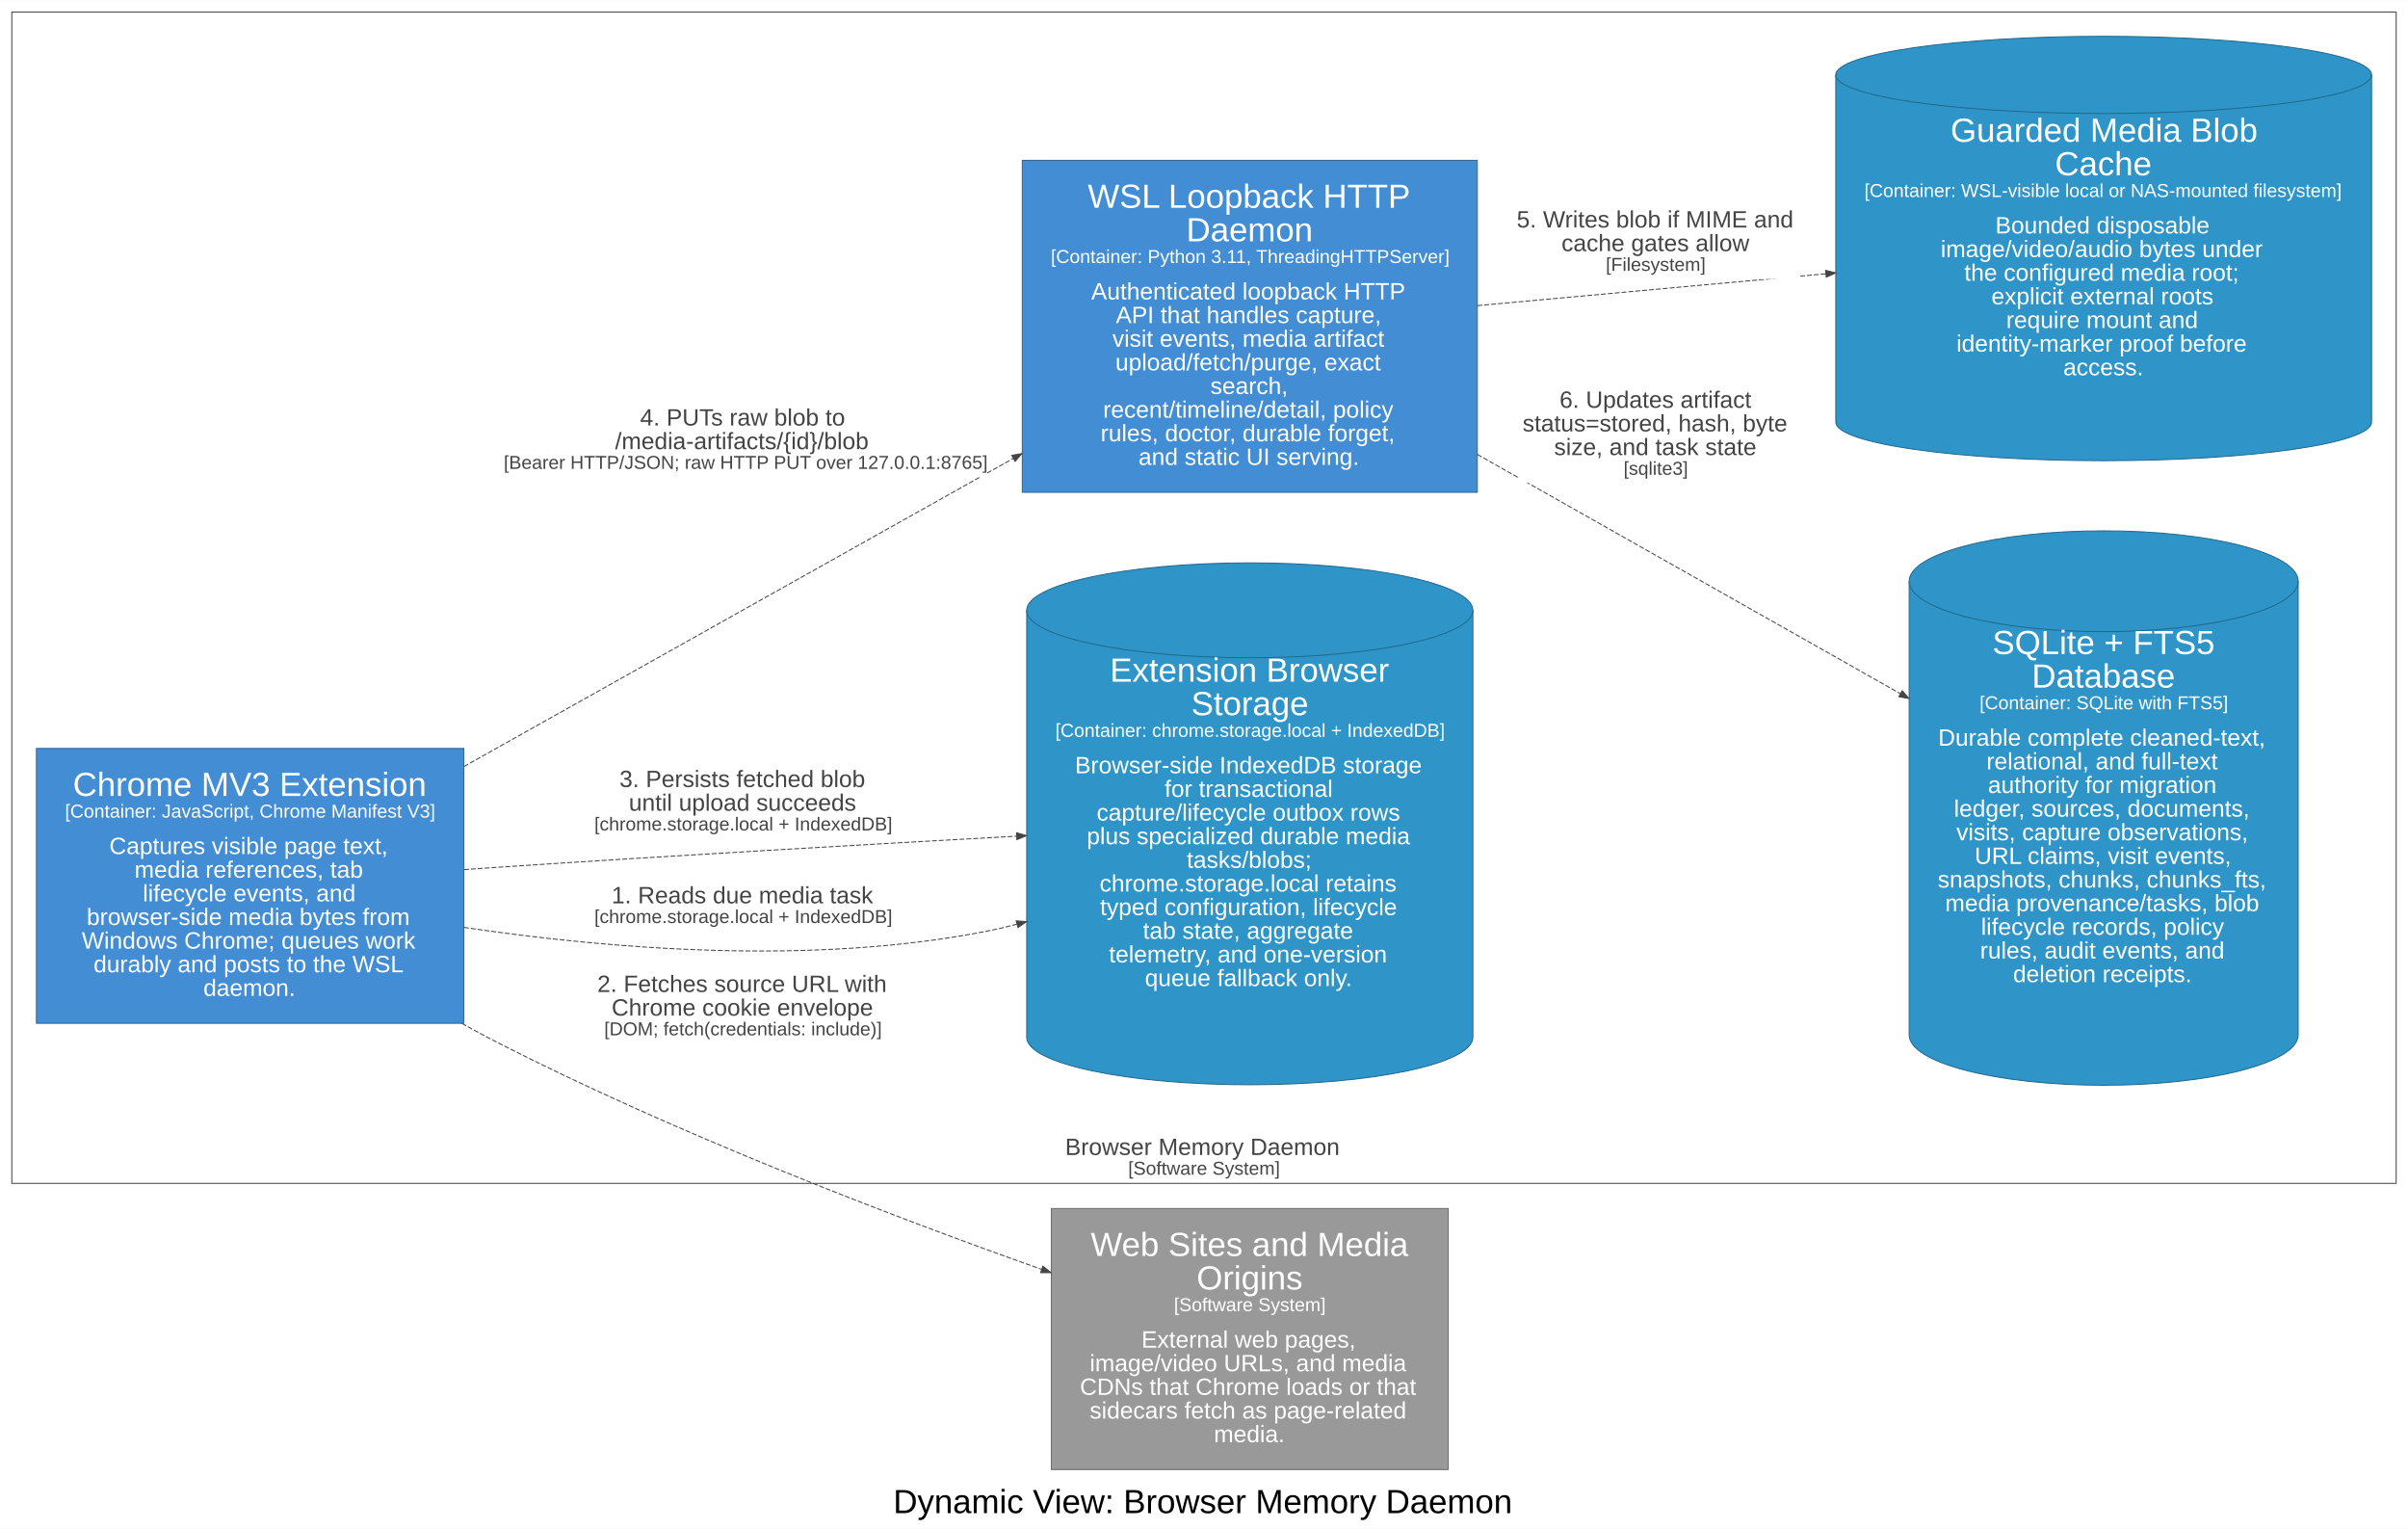
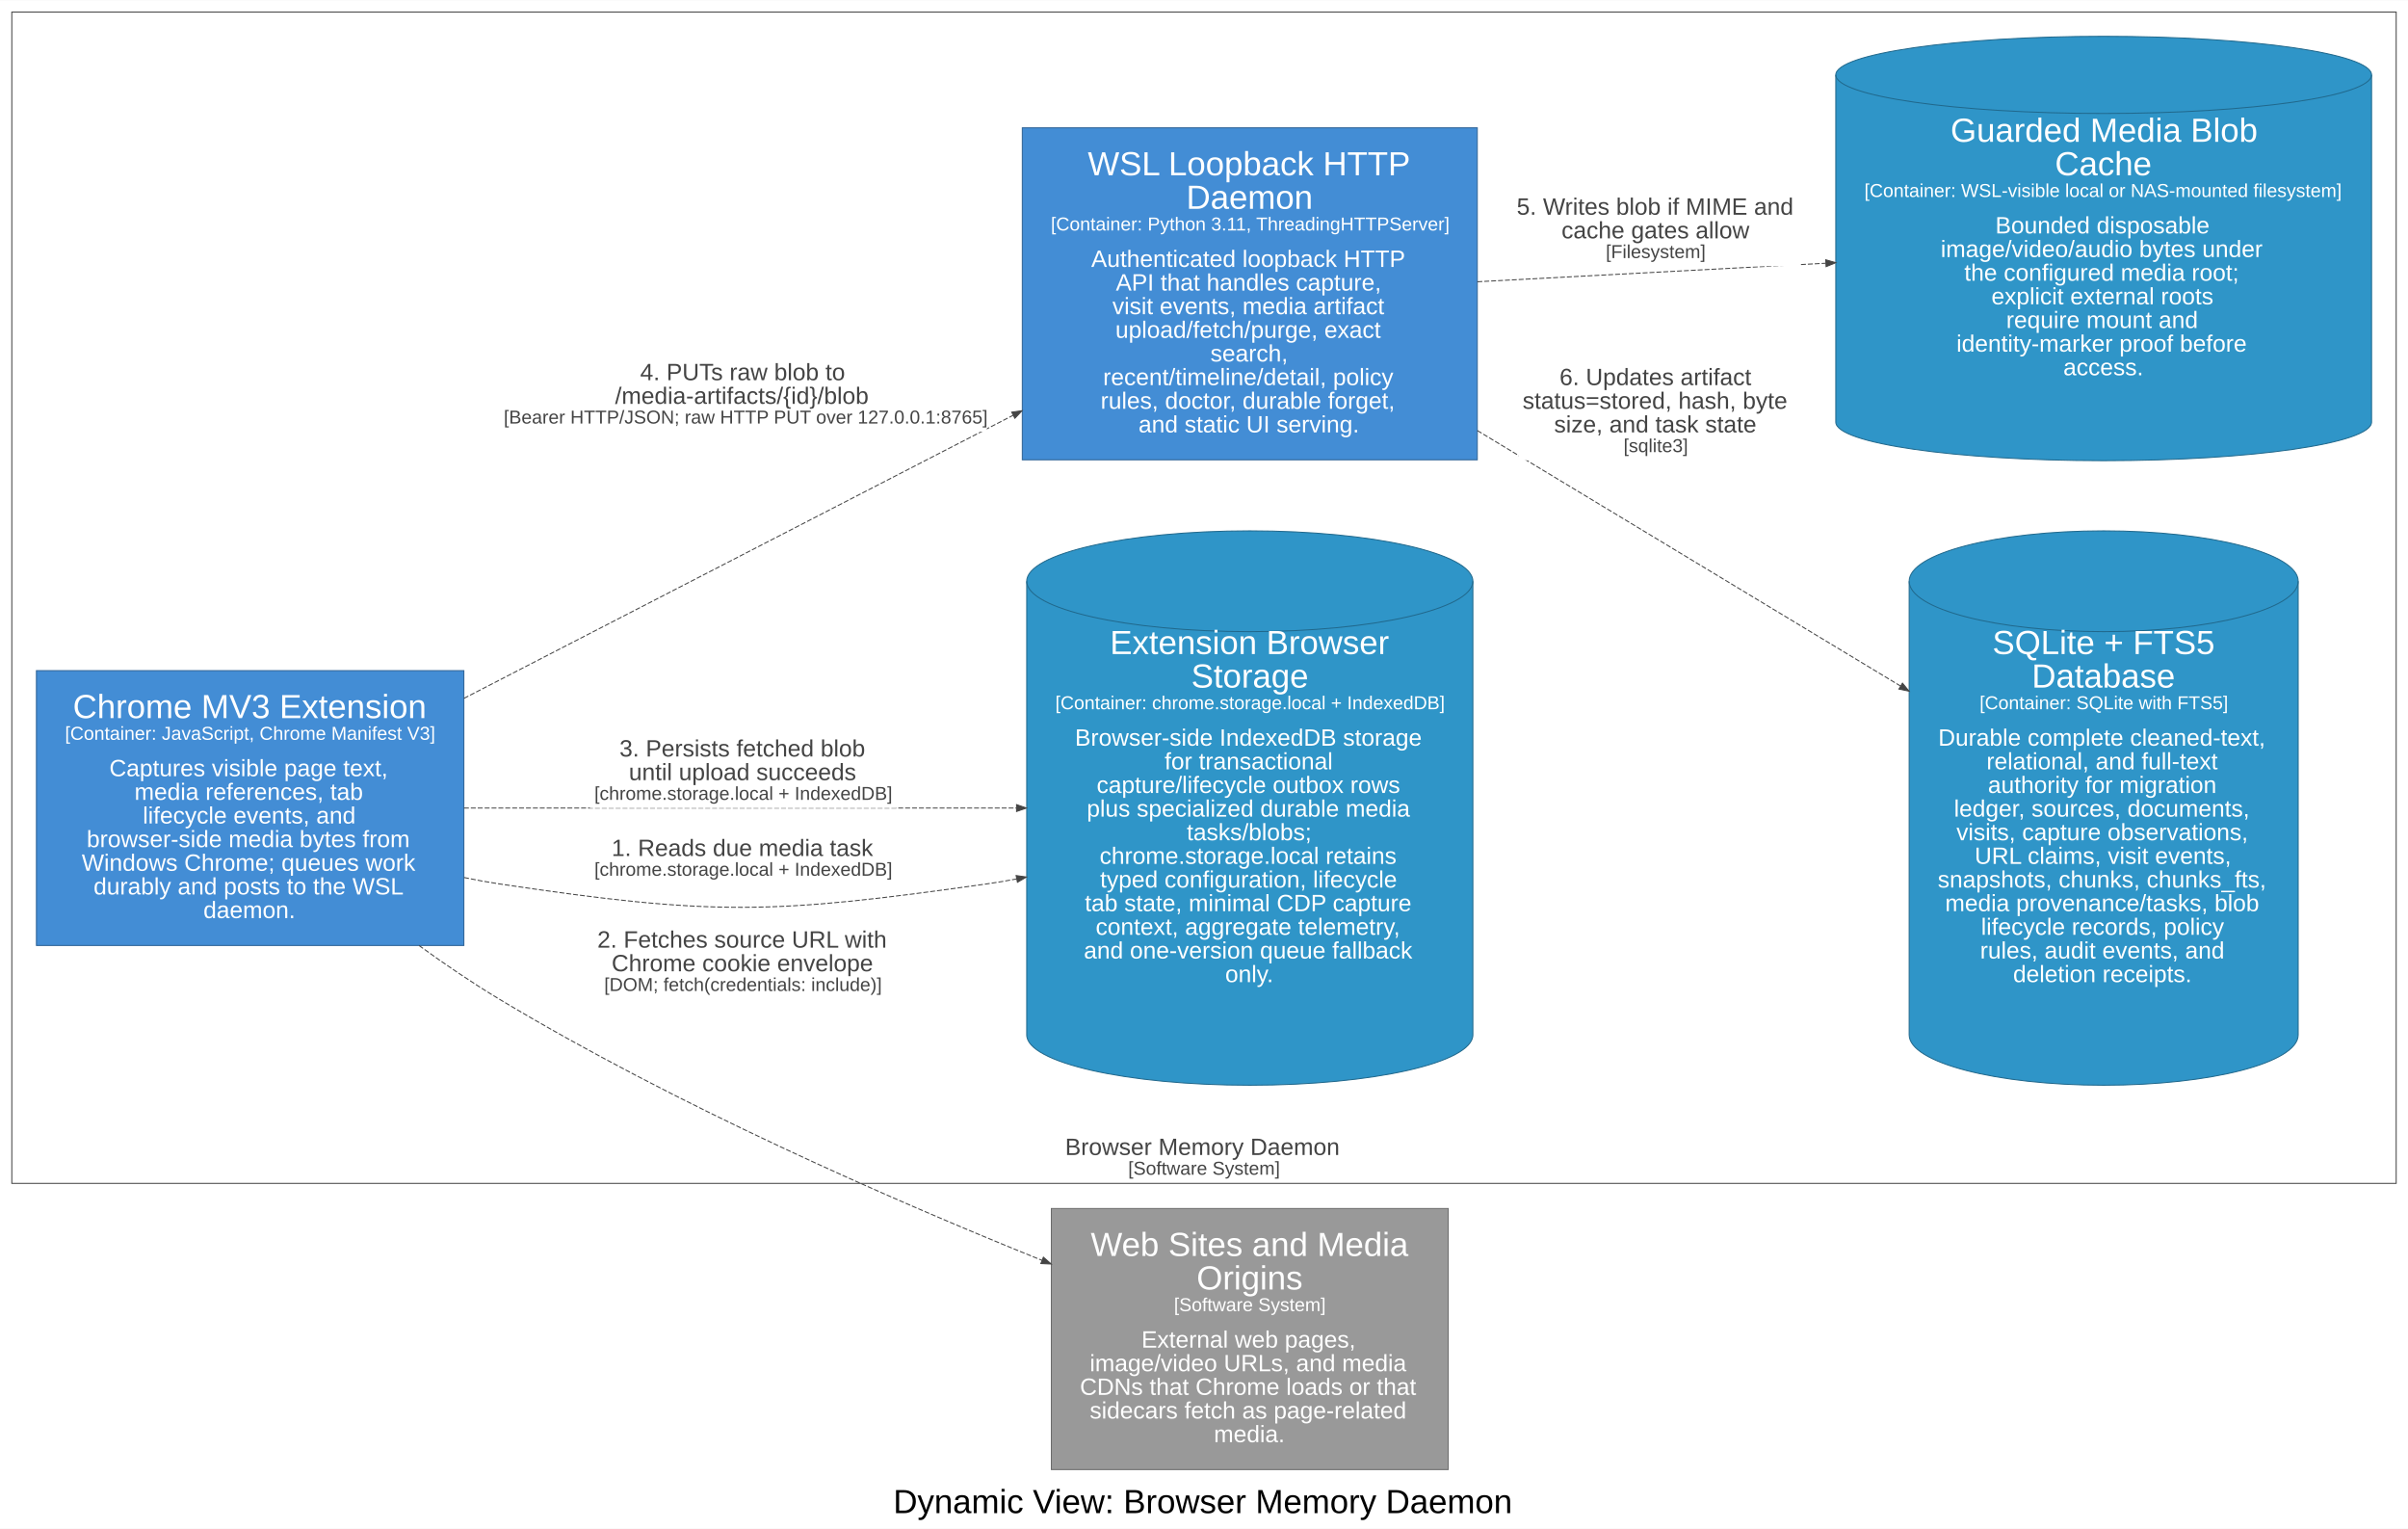
<svg xmlns="http://www.w3.org/2000/svg" width="2445pt" height="1552pt" viewBox="0.00 0.00 2445.00 1551.50">
  <g id="graph0" class="graph" transform="scale(1 1) rotate(0) translate(4 1547.5)">
    <polygon fill="white" stroke="transparent" points="-4,4 -4,-1547.5 2441,-1547.5 2441,4 -4,4" />
    <text text-anchor="start" x="903" y="-11.8" font-family="Arial" font-size="34.00">Dynamic View: Browser Memory Daemon</text>
    <g id="clust1" class="cluster">
      <polygon fill="none" stroke="#444444" points="8,-346.5 8,-1535.5 2429,-1535.5 2429,-346.5 8,-346.5" />
      <text text-anchor="start" x="1077.5" y="-375.3" font-family="Arial" font-size="24.00" fill="#444444">Browser Memory Daemon</text>
      <text text-anchor="start" x="1141.5" y="-355.3" font-family="Arial" font-size="19.00" fill="#444444">[Software System]</text>
    </g>
-     <g id="14" class="node">
-       <path fill="#2f95c8" stroke="#20688c" d="M1491.5,-928.22C1491.5,-954.79 1389.98,-976.38 1265,-976.38 1140.02,-976.38 1038.5,-954.79 1038.5,-928.22 1038.5,-928.22 1038.5,-494.78 1038.5,-494.78 1038.5,-468.21 1140.02,-446.62 1265,-446.62 1389.98,-446.62 1491.5,-468.21 1491.5,-494.78 1491.5,-494.78 1491.5,-928.22 1491.5,-928.22" />
-       <path fill="none" stroke="#20688c" d="M1491.5,-928.22C1491.5,-901.64 1389.98,-880.06 1265,-880.06 1140.02,-880.06 1038.5,-901.64 1038.5,-928.22" />
-       <text text-anchor="start" x="1123" y="-855.8" font-family="Arial" font-size="34.00" fill="#ffffff">Extension Browser</text>
-       <text text-anchor="start" x="1205.5" y="-821.8" font-family="Arial" font-size="34.00" fill="#ffffff">Storage</text>
-       <text text-anchor="start" x="1067.5" y="-799.8" font-family="Arial" font-size="19.00" fill="#ffffff">[Container: chrome.storage.local + IndexedDB]</text>
-       <text text-anchor="start" x="1087.5" y="-762.8" font-family="Arial" font-size="24.00" fill="#ffffff">Browser-side IndexedDB storage</text>
-       <text text-anchor="start" x="1178.5" y="-738.8" font-family="Arial" font-size="24.00" fill="#ffffff">for transactional</text>
-       <text text-anchor="start" x="1109.5" y="-714.8" font-family="Arial" font-size="24.00" fill="#ffffff">capture/lifecycle outbox rows</text>
-       <text text-anchor="start" x="1099.5" y="-690.8" font-family="Arial" font-size="24.00" fill="#ffffff">plus specialized durable media</text>
-       <text text-anchor="start" x="1201" y="-666.8" font-family="Arial" font-size="24.00" fill="#ffffff">tasks/blobs;</text>
-       <text text-anchor="start" x="1112.5" y="-642.8" font-family="Arial" font-size="24.00" fill="#ffffff">chrome.storage.local retains</text>
-       <text text-anchor="start" x="1113" y="-618.8" font-family="Arial" font-size="24.00" fill="#ffffff">typed configuration, lifecycle</text>
-       <text text-anchor="start" x="1156.5" y="-594.8" font-family="Arial" font-size="24.00" fill="#ffffff">tab state, aggregate</text>
-       <text text-anchor="start" x="1122" y="-570.8" font-family="Arial" font-size="24.00" fill="#ffffff">telemetry, and one-version</text>
-       <text text-anchor="start" x="1158.5" y="-546.8" font-family="Arial" font-size="24.00" fill="#ffffff">queue fallback only.</text>
+     <g id="18" class="node">
+       <path fill="#2f95c8" stroke="#20688c" d="M1491.5,-957.72C1491.5,-985.94 1389.98,-1008.88 1265,-1008.88 1140.02,-1008.88 1038.5,-985.94 1038.5,-957.72 1038.5,-957.72 1038.5,-497.28 1038.5,-497.28 1038.5,-469.06 1140.02,-446.12 1265,-446.12 1389.98,-446.12 1491.5,-469.06 1491.5,-497.28 1491.5,-497.28 1491.5,-957.72 1491.5,-957.72" />
+       <path fill="none" stroke="#20688c" d="M1491.5,-957.72C1491.5,-929.49 1389.98,-906.56 1265,-906.56 1140.02,-906.56 1038.5,-929.49 1038.5,-957.72" />
+       <text text-anchor="start" x="1123" y="-883.8" font-family="Arial" font-size="34.00" fill="#ffffff">Extension Browser</text>
+       <text text-anchor="start" x="1205.5" y="-849.8" font-family="Arial" font-size="34.00" fill="#ffffff">Storage</text>
+       <text text-anchor="start" x="1067.5" y="-827.8" font-family="Arial" font-size="19.00" fill="#ffffff">[Container: chrome.storage.local + IndexedDB]</text>
+       <text text-anchor="start" x="1087.5" y="-790.8" font-family="Arial" font-size="24.00" fill="#ffffff">Browser-side IndexedDB storage</text>
+       <text text-anchor="start" x="1178.5" y="-766.8" font-family="Arial" font-size="24.00" fill="#ffffff">for transactional</text>
+       <text text-anchor="start" x="1109.5" y="-742.8" font-family="Arial" font-size="24.00" fill="#ffffff">capture/lifecycle outbox rows</text>
+       <text text-anchor="start" x="1099.5" y="-718.8" font-family="Arial" font-size="24.00" fill="#ffffff">plus specialized durable media</text>
+       <text text-anchor="start" x="1201" y="-694.8" font-family="Arial" font-size="24.00" fill="#ffffff">tasks/blobs;</text>
+       <text text-anchor="start" x="1112.5" y="-670.8" font-family="Arial" font-size="24.00" fill="#ffffff">chrome.storage.local retains</text>
+       <text text-anchor="start" x="1113" y="-646.8" font-family="Arial" font-size="24.00" fill="#ffffff">typed configuration, lifecycle</text>
+       <text text-anchor="start" x="1097.5" y="-622.8" font-family="Arial" font-size="24.00" fill="#ffffff">tab state, minimal CDP capture</text>
+       <text text-anchor="start" x="1108.5" y="-598.8" font-family="Arial" font-size="24.00" fill="#ffffff">context, aggregate telemetry,</text>
+       <text text-anchor="start" x="1096.5" y="-574.8" font-family="Arial" font-size="24.00" fill="#ffffff">and one-version queue fallback</text>
+       <text text-anchor="start" x="1240" y="-550.8" font-family="Arial" font-size="24.00" fill="#ffffff">only.</text>
    </g>
-     <g id="15" class="node">
-       <polygon fill="#438dd5" stroke="#2e6295" points="1496,-1385 1034,-1385 1034,-1048 1496,-1048 1496,-1385" />
-       <text text-anchor="start" x="1100.5" y="-1336.8" font-family="Arial" font-size="34.00" fill="#ffffff">WSL Loopback HTTP</text>
-       <text text-anchor="start" x="1200.5" y="-1302.8" font-family="Arial" font-size="34.00" fill="#ffffff">Daemon</text>
-       <text text-anchor="start" x="1063" y="-1280.8" font-family="Arial" font-size="19.00" fill="#ffffff">[Container: Python 3.11, ThreadingHTTPServer]</text>
-       <text text-anchor="start" x="1104" y="-1243.8" font-family="Arial" font-size="24.00" fill="#ffffff">Authenticated loopback HTTP</text>
-       <text text-anchor="start" x="1129" y="-1219.8" font-family="Arial" font-size="24.00" fill="#ffffff">API that handles capture,</text>
-       <text text-anchor="start" x="1125.5" y="-1195.8" font-family="Arial" font-size="24.00" fill="#ffffff">visit events, media artifact</text>
-       <text text-anchor="start" x="1128.5" y="-1171.8" font-family="Arial" font-size="24.00" fill="#ffffff">upload/fetch/purge, exact</text>
-       <text text-anchor="start" x="1225" y="-1147.8" font-family="Arial" font-size="24.00" fill="#ffffff">search,</text>
-       <text text-anchor="start" x="1116" y="-1123.8" font-family="Arial" font-size="24.00" fill="#ffffff">recent/timeline/detail, policy</text>
-       <text text-anchor="start" x="1113.5" y="-1099.8" font-family="Arial" font-size="24.00" fill="#ffffff">rules, doctor, durable forget,</text>
-       <text text-anchor="start" x="1152" y="-1075.8" font-family="Arial" font-size="24.00" fill="#ffffff">and static UI serving.</text>
+     <g id="19" class="node">
+       <polygon fill="#438dd5" stroke="#2e6295" points="1496,-1418 1034,-1418 1034,-1081 1496,-1081 1496,-1418" />
+       <text text-anchor="start" x="1100.5" y="-1369.8" font-family="Arial" font-size="34.00" fill="#ffffff">WSL Loopback HTTP</text>
+       <text text-anchor="start" x="1200.5" y="-1335.8" font-family="Arial" font-size="34.00" fill="#ffffff">Daemon</text>
+       <text text-anchor="start" x="1063" y="-1313.8" font-family="Arial" font-size="19.00" fill="#ffffff">[Container: Python 3.11, ThreadingHTTPServer]</text>
+       <text text-anchor="start" x="1104" y="-1276.8" font-family="Arial" font-size="24.00" fill="#ffffff">Authenticated loopback HTTP</text>
+       <text text-anchor="start" x="1129" y="-1252.8" font-family="Arial" font-size="24.00" fill="#ffffff">API that handles capture,</text>
+       <text text-anchor="start" x="1125.5" y="-1228.8" font-family="Arial" font-size="24.00" fill="#ffffff">visit events, media artifact</text>
+       <text text-anchor="start" x="1128.5" y="-1204.8" font-family="Arial" font-size="24.00" fill="#ffffff">upload/fetch/purge, exact</text>
+       <text text-anchor="start" x="1225" y="-1180.8" font-family="Arial" font-size="24.00" fill="#ffffff">search,</text>
+       <text text-anchor="start" x="1116" y="-1156.8" font-family="Arial" font-size="24.00" fill="#ffffff">recent/timeline/detail, policy</text>
+       <text text-anchor="start" x="1113.5" y="-1132.8" font-family="Arial" font-size="24.00" fill="#ffffff">rules, doctor, durable forget,</text>
+       <text text-anchor="start" x="1152" y="-1108.8" font-family="Arial" font-size="24.00" fill="#ffffff">and static UI serving.</text>
    </g>
-     <g id="40" class="node">
+     <g id="44" class="node">
      <path fill="#2f95c8" stroke="#20688c" d="M2329.5,-957.72C2329.5,-985.94 2240.98,-1008.88 2132,-1008.88 2023.02,-1008.88 1934.5,-985.94 1934.5,-957.72 1934.5,-957.72 1934.5,-497.28 1934.5,-497.28 1934.5,-469.06 2023.02,-446.12 2132,-446.12 2240.98,-446.12 2329.5,-469.06 2329.5,-497.28 2329.5,-497.28 2329.5,-957.72 2329.5,-957.72" />
      <path fill="none" stroke="#20688c" d="M2329.5,-957.72C2329.5,-929.49 2240.98,-906.56 2132,-906.56 2023.02,-906.56 1934.5,-929.49 1934.5,-957.72" />
      <text text-anchor="start" x="2019" y="-883.8" font-family="Arial" font-size="34.00" fill="#ffffff">SQLite + FTS5</text>
      <text text-anchor="start" x="2059" y="-849.8" font-family="Arial" font-size="34.00" fill="#ffffff">Database</text>
      <text text-anchor="start" x="2006" y="-827.8" font-family="Arial" font-size="19.00" fill="#ffffff">[Container: SQLite with FTS5]</text>
      <text text-anchor="start" x="1964" y="-790.8" font-family="Arial" font-size="24.00" fill="#ffffff">Durable complete cleaned-text,</text>
      <text text-anchor="start" x="2013" y="-766.8" font-family="Arial" font-size="24.00" fill="#ffffff">relational, and full-text</text>
      <text text-anchor="start" x="2014.5" y="-742.8" font-family="Arial" font-size="24.00" fill="#ffffff">authority for migration</text>
      <text text-anchor="start" x="1980" y="-718.8" font-family="Arial" font-size="24.00" fill="#ffffff">ledger, sources, documents,</text>
      <text text-anchor="start" x="1982.5" y="-694.8" font-family="Arial" font-size="24.00" fill="#ffffff">visits, capture observations,</text>
      <text text-anchor="start" x="2001" y="-670.8" font-family="Arial" font-size="24.00" fill="#ffffff">URL claims, visit events,</text>
      <text text-anchor="start" x="1963.5" y="-646.8" font-family="Arial" font-size="24.00" fill="#ffffff">snapshots, chunks, chunks_fts,</text>
      <text text-anchor="start" x="1971" y="-622.8" font-family="Arial" font-size="24.00" fill="#ffffff">media provenance/tasks, blob</text>
      <text text-anchor="start" x="2007.5" y="-598.8" font-family="Arial" font-size="24.00" fill="#ffffff">lifecycle records, policy</text>
      <text text-anchor="start" x="2006.5" y="-574.8" font-family="Arial" font-size="24.00" fill="#ffffff">rules, audit events, and</text>
      <text text-anchor="start" x="2040" y="-550.8" font-family="Arial" font-size="24.00" fill="#ffffff">deletion receipts.</text>
    </g>
-     <g id="62" class="edge">
-       <path fill="none" stroke="#444444" stroke-dasharray="5,2" d="M1496.1,-1086.42C1629.67,-1010.91 1796.48,-916.61 1925.6,-843.61" />
-       <polygon fill="#444444" stroke="#444444" points="1927.46,-846.59 1934.44,-838.62 1924.01,-840.49 1927.46,-846.59" />
-       <polygon fill="white" stroke="transparent" points="1538,-1057.5 1538,-1156.5 1818,-1156.5 1818,-1057.5 1538,-1057.5" />
-       <text text-anchor="start" x="1579.5" y="-1133.8" font-family="Arial" font-size="24.00" fill="#444444">6. Updates artifact</text>
-       <text text-anchor="start" x="1542" y="-1109.8" font-family="Arial" font-size="24.00" fill="#444444">status=stored, hash, byte</text>
-       <text text-anchor="start" x="1574" y="-1085.8" font-family="Arial" font-size="24.00" fill="#444444">size, and task state</text>
-       <text text-anchor="start" x="1644.5" y="-1065.8" font-family="Arial" font-size="19.00" fill="#444444">[sqlite3]</text>
+     <g id="66" class="edge">
+       <path fill="none" stroke="#444444" stroke-dasharray="5,2" d="M1496.1,-1110.64C1629.67,-1030.04 1796.48,-929.37 1925.6,-851.45" />
+       <polygon fill="#444444" stroke="#444444" points="1927.69,-854.28 1934.44,-846.12 1924.07,-848.29 1927.69,-854.28" />
+       <polygon fill="white" stroke="transparent" points="1538,-1080.5 1538,-1179.5 1818,-1179.5 1818,-1080.5 1538,-1080.5" />
+       <text text-anchor="start" x="1579.5" y="-1156.8" font-family="Arial" font-size="24.00" fill="#444444">6. Updates artifact</text>
+       <text text-anchor="start" x="1542" y="-1132.8" font-family="Arial" font-size="24.00" fill="#444444">status=stored, hash, byte</text>
+       <text text-anchor="start" x="1574" y="-1108.8" font-family="Arial" font-size="24.00" fill="#444444">size, and task state</text>
+       <text text-anchor="start" x="1644.5" y="-1088.8" font-family="Arial" font-size="19.00" fill="#444444">[sqlite3]</text>
    </g>
-     <g id="42" class="node">
+     <g id="46" class="node">
      <path fill="#2f95c8" stroke="#20688c" d="M2404,-1471.72C2404,-1493.32 2282.09,-1510.88 2132,-1510.88 1981.91,-1510.88 1860,-1493.32 1860,-1471.72 1860,-1471.72 1860,-1119.28 1860,-1119.28 1860,-1097.68 1981.91,-1080.12 2132,-1080.12 2282.09,-1080.12 2404,-1097.68 2404,-1119.28 2404,-1119.28 2404,-1471.72 2404,-1471.72" />
      <path fill="none" stroke="#20688c" d="M2404,-1471.72C2404,-1450.11 2282.09,-1432.56 2132,-1432.56 1981.91,-1432.56 1860,-1450.11 1860,-1471.72" />
      <text text-anchor="start" x="1976.5" y="-1403.8" font-family="Arial" font-size="34.00" fill="#ffffff">Guarded Media Blob</text>
      <text text-anchor="start" x="2082.5" y="-1369.8" font-family="Arial" font-size="34.00" fill="#ffffff">Cache</text>
      <text text-anchor="start" x="1889" y="-1347.8" font-family="Arial" font-size="19.00" fill="#ffffff">[Container: WSL-visible local or NAS-mounted filesystem]</text>
      <text text-anchor="start" x="2022" y="-1310.8" font-family="Arial" font-size="24.00" fill="#ffffff">Bounded disposable</text>
      <text text-anchor="start" x="1966.5" y="-1286.8" font-family="Arial" font-size="24.00" fill="#ffffff">image/video/audio bytes under</text>
      <text text-anchor="start" x="1990.5" y="-1262.8" font-family="Arial" font-size="24.00" fill="#ffffff">the configured media root;</text>
      <text text-anchor="start" x="2018" y="-1238.8" font-family="Arial" font-size="24.00" fill="#ffffff">explicit external roots</text>
      <text text-anchor="start" x="2033" y="-1214.8" font-family="Arial" font-size="24.00" fill="#ffffff">require mount and</text>
      <text text-anchor="start" x="1982.5" y="-1190.8" font-family="Arial" font-size="24.00" fill="#ffffff">identity-marker proof before</text>
      <text text-anchor="start" x="2091" y="-1166.8" font-family="Arial" font-size="24.00" fill="#ffffff">access.</text>
    </g>
-     <g id="64" class="edge">
-       <path fill="none" stroke="#444444" stroke-dasharray="5,2" d="M1496.1,-1237.51C1604.79,-1247.44 1735.51,-1259.38 1850,-1269.84" />
-       <polygon fill="#444444" stroke="#444444" points="1849.69,-1273.32 1859.97,-1270.75 1850.33,-1266.35 1849.69,-1273.32" />
-       <polygon fill="white" stroke="transparent" points="1532,-1264.5 1532,-1339.5 1824,-1339.5 1824,-1264.5 1532,-1264.5" />
-       <text text-anchor="start" x="1536" y="-1316.8" font-family="Arial" font-size="24.00" fill="#444444">5. Writes blob if MIME and</text>
-       <text text-anchor="start" x="1581.5" y="-1292.8" font-family="Arial" font-size="24.00" fill="#444444">cache gates allow</text>
-       <text text-anchor="start" x="1626.5" y="-1272.8" font-family="Arial" font-size="19.00" fill="#444444">[Filesystem]</text>
+     <g id="68" class="edge">
+       <path fill="none" stroke="#444444" stroke-dasharray="5,2" d="M1496.1,-1261.74C1604.68,-1267.51 1735.24,-1274.45 1849.66,-1280.54" />
+       <polygon fill="#444444" stroke="#444444" points="1849.8,-1284.05 1859.97,-1281.09 1850.17,-1277.06 1849.8,-1284.05" />
+       <polygon fill="white" stroke="transparent" points="1532,-1277.5 1532,-1352.5 1824,-1352.5 1824,-1277.5 1532,-1277.5" />
+       <text text-anchor="start" x="1536" y="-1329.8" font-family="Arial" font-size="24.00" fill="#444444">5. Writes blob if MIME and</text>
+       <text text-anchor="start" x="1581.5" y="-1305.8" font-family="Arial" font-size="24.00" fill="#444444">cache gates allow</text>
+       <text text-anchor="start" x="1626.5" y="-1285.8" font-family="Arial" font-size="19.00" fill="#444444">[Filesystem]</text>
    </g>
    <g id="5" class="node">
-       <polygon fill="#438dd5" stroke="#2e6295" points="467,-788 33,-788 33,-509 467,-509 467,-788" />
-       <text text-anchor="start" x="70" y="-739.8" font-family="Arial" font-size="34.00" fill="#ffffff">Chrome MV3 Extension</text>
-       <text text-anchor="start" x="62" y="-717.8" font-family="Arial" font-size="19.00" fill="#ffffff">[Container: JavaScript, Chrome Manifest V3]</text>
-       <text text-anchor="start" x="107" y="-680.8" font-family="Arial" font-size="24.00" fill="#ffffff">Captures visible page text,</text>
-       <text text-anchor="start" x="132.5" y="-656.8" font-family="Arial" font-size="24.00" fill="#ffffff">media references, tab</text>
-       <text text-anchor="start" x="141" y="-632.8" font-family="Arial" font-size="24.00" fill="#ffffff">lifecycle events, and</text>
-       <text text-anchor="start" x="84" y="-608.8" font-family="Arial" font-size="24.00" fill="#ffffff">browser-side media bytes from</text>
-       <text text-anchor="start" x="79" y="-584.8" font-family="Arial" font-size="24.00" fill="#ffffff">Windows Chrome; queues work</text>
-       <text text-anchor="start" x="91" y="-560.8" font-family="Arial" font-size="24.00" fill="#ffffff">durably and posts to the WSL</text>
-       <text text-anchor="start" x="202.5" y="-536.8" font-family="Arial" font-size="24.00" fill="#ffffff">daemon.</text>
+       <polygon fill="#438dd5" stroke="#2e6295" points="467,-867 33,-867 33,-588 467,-588 467,-867" />
+       <text text-anchor="start" x="70" y="-818.8" font-family="Arial" font-size="34.00" fill="#ffffff">Chrome MV3 Extension</text>
+       <text text-anchor="start" x="62" y="-796.8" font-family="Arial" font-size="19.00" fill="#ffffff">[Container: JavaScript, Chrome Manifest V3]</text>
+       <text text-anchor="start" x="107" y="-759.8" font-family="Arial" font-size="24.00" fill="#ffffff">Captures visible page text,</text>
+       <text text-anchor="start" x="132.5" y="-735.8" font-family="Arial" font-size="24.00" fill="#ffffff">media references, tab</text>
+       <text text-anchor="start" x="141" y="-711.8" font-family="Arial" font-size="24.00" fill="#ffffff">lifecycle events, and</text>
+       <text text-anchor="start" x="84" y="-687.8" font-family="Arial" font-size="24.00" fill="#ffffff">browser-side media bytes from</text>
+       <text text-anchor="start" x="79" y="-663.8" font-family="Arial" font-size="24.00" fill="#ffffff">Windows Chrome; queues work</text>
+       <text text-anchor="start" x="91" y="-639.8" font-family="Arial" font-size="24.00" fill="#ffffff">durably and posts to the WSL</text>
+       <text text-anchor="start" x="202.5" y="-615.8" font-family="Arial" font-size="24.00" fill="#ffffff">daemon.</text>
    </g>
-     <g id="52" class="edge">
-       <path fill="none" stroke="#444444" stroke-dasharray="5,2" d="M467.06,-606.35C617.27,-584.04 821.43,-567.73 998,-602.5 1008.11,-604.49 1018.32,-606.87 1028.55,-609.56" />
-       <polygon fill="#444444" stroke="#444444" points="1027.79,-612.98 1038.36,-612.24 1029.63,-606.23 1027.79,-612.98" />
-       <polygon fill="white" stroke="transparent" points="595,-602.5 595,-653.5 906,-653.5 906,-602.5 595,-602.5" />
-       <text text-anchor="start" x="617" y="-630.8" font-family="Arial" font-size="24.00" fill="#444444">1. Reads due media task</text>
-       <text text-anchor="start" x="599.5" y="-610.8" font-family="Arial" font-size="19.00" fill="#444444">[chrome.storage.local + IndexedDB]</text>
+     <g id="56" class="edge">
+       <path fill="none" stroke="#444444" stroke-dasharray="5,2" d="M467.24,-656.98C479.26,-654.45 491.24,-652.26 503,-650.5 720.59,-618 780.18,-619.61 998,-650.5 1007.91,-651.91 1017.96,-653.59 1028.07,-655.5" />
+       <polygon fill="#444444" stroke="#444444" points="1027.71,-659 1038.2,-657.49 1029.06,-652.13 1027.71,-659" />
+       <polygon fill="white" stroke="transparent" points="595,-650.5 595,-701.5 906,-701.5 906,-650.5 595,-650.5" />
+       <text text-anchor="start" x="617" y="-678.8" font-family="Arial" font-size="24.00" fill="#444444">1. Reads due media task</text>
+       <text text-anchor="start" x="599.5" y="-658.8" font-family="Arial" font-size="19.00" fill="#444444">[chrome.storage.local + IndexedDB]</text>
    </g>
-     <g id="52" class="edge">
-       <path fill="none" stroke="#444444" stroke-dasharray="5,2" d="M467.15,-665.04C479.28,-665.9 491.29,-666.72 503,-667.5 678.87,-679.21 877.73,-690.65 1028.05,-698.92" />
-       <polygon fill="#444444" stroke="#444444" points="1028.16,-702.44 1038.34,-699.49 1028.54,-695.45 1028.16,-702.44" />
-       <polygon fill="white" stroke="transparent" points="595,-696.5 595,-771.5 906,-771.5 906,-696.5 595,-696.5" />
-       <text text-anchor="start" x="625" y="-748.8" font-family="Arial" font-size="24.00" fill="#444444">3. Persists fetched blob</text>
-       <text text-anchor="start" x="634.5" y="-724.8" font-family="Arial" font-size="24.00" fill="#444444">until upload succeeds</text>
-       <text text-anchor="start" x="599.5" y="-704.8" font-family="Arial" font-size="19.00" fill="#444444">[chrome.storage.local + IndexedDB]</text>
+     <g id="56" class="edge">
+       <path fill="none" stroke="#444444" stroke-dasharray="5,2" d="M467.07,-727.5C631.86,-727.5 858.6,-727.5 1028.11,-727.5" />
+       <polygon fill="#444444" stroke="#444444" points="1028.17,-731 1038.17,-727.5 1028.17,-724 1028.17,-731" />
+       <polygon fill="white" stroke="transparent" points="595,-727.5 595,-802.5 906,-802.5 906,-727.5 595,-727.5" />
+       <text text-anchor="start" x="625" y="-779.8" font-family="Arial" font-size="24.00" fill="#444444">3. Persists fetched blob</text>
+       <text text-anchor="start" x="634.5" y="-755.8" font-family="Arial" font-size="24.00" fill="#444444">until upload succeeds</text>
+       <text text-anchor="start" x="599.5" y="-735.8" font-family="Arial" font-size="19.00" fill="#444444">[chrome.storage.local + IndexedDB]</text>
    </g>
-     <g id="53" class="edge">
-       <path fill="none" stroke="#444444" stroke-dasharray="5,2" d="M467.07,-769.65C630.85,-861.48 855.81,-987.62 1024.96,-1082.47" />
-       <polygon fill="#444444" stroke="#444444" points="1023.3,-1085.55 1033.73,-1087.39 1026.72,-1079.44 1023.3,-1085.55" />
-       <polygon fill="white" stroke="transparent" points="503,-1063.5 503,-1138.5 998,-1138.5 998,-1063.5 503,-1063.5" />
-       <text text-anchor="start" x="646" y="-1115.8" font-family="Arial" font-size="24.00" fill="#444444">4. PUTs raw blob to</text>
-       <text text-anchor="start" x="620.5" y="-1091.8" font-family="Arial" font-size="24.00" fill="#444444">/media-artifacts/{id}/blob</text>
-       <text text-anchor="start" x="507.5" y="-1071.8" font-family="Arial" font-size="19.00" fill="#444444">[Bearer HTTP/JSON; raw HTTP PUT over 127.0.0.1:8765]</text>
+     <g id="57" class="edge">
+       <path fill="none" stroke="#444444" stroke-dasharray="5,2" d="M467.07,-838.84C630.76,-923.19 855.58,-1039.04 1024.71,-1126.19" />
+       <polygon fill="#444444" stroke="#444444" points="1023.24,-1129.37 1033.73,-1130.84 1026.45,-1123.15 1023.24,-1129.37" />
+       <polygon fill="white" stroke="transparent" points="503,-1109.5 503,-1184.5 998,-1184.5 998,-1109.5 503,-1109.5" />
+       <text text-anchor="start" x="646" y="-1161.8" font-family="Arial" font-size="24.00" fill="#444444">4. PUTs raw blob to</text>
+       <text text-anchor="start" x="620.5" y="-1137.8" font-family="Arial" font-size="24.00" fill="#444444">/media-artifacts/{id}/blob</text>
+       <text text-anchor="start" x="507.5" y="-1117.8" font-family="Arial" font-size="19.00" fill="#444444">[Bearer HTTP/JSON; raw HTTP PUT over 127.0.0.1:8765]</text>
    </g>
    <g id="3" class="node">
      <polygon fill="#999999" stroke="#6b6b6b" points="1466.5,-321 1063.5,-321 1063.5,-56 1466.5,-56 1466.5,-321" />
      <text text-anchor="start" x="1103.5" y="-272.8" font-family="Arial" font-size="34.00" fill="#ffffff">Web Sites and Media</text>
      <text text-anchor="start" x="1211" y="-238.8" font-family="Arial" font-size="34.00" fill="#ffffff">Origins</text>
      <text text-anchor="start" x="1188" y="-216.8" font-family="Arial" font-size="19.00" fill="#ffffff">[Software System]</text>
      <text text-anchor="start" x="1155" y="-179.8" font-family="Arial" font-size="24.00" fill="#ffffff">External web pages,</text>
      <text text-anchor="start" x="1102.5" y="-155.8" font-family="Arial" font-size="24.00" fill="#ffffff">image/video URLs, and media</text>
      <text text-anchor="start" x="1092.5" y="-131.8" font-family="Arial" font-size="24.00" fill="#ffffff">CDNs that Chrome loads or that</text>
      <text text-anchor="start" x="1102.5" y="-107.8" font-family="Arial" font-size="24.00" fill="#ffffff">sidecars fetch as page-related</text>
      <text text-anchor="start" x="1228.5" y="-83.8" font-family="Arial" font-size="24.00" fill="#ffffff">media.</text>
    </g>
-     <g id="51" class="edge">
-       <path fill="none" stroke="#444444" stroke-dasharray="5,2" d="M464.89,-508.89C477.65,-501.76 490.41,-494.9 503,-488.5 683.08,-396.89 898.04,-314.45 1053.49,-259.28" />
-       <polygon fill="#444444" stroke="#444444" points="1054.92,-262.48 1063.18,-255.85 1052.58,-255.88 1054.92,-262.48" />
-       <polygon fill="white" stroke="transparent" points="598,-488.5 598,-563.5 903,-563.5 903,-488.5 598,-488.5" />
-       <text text-anchor="start" x="602.5" y="-540.8" font-family="Arial" font-size="24.00" fill="#444444">2. Fetches source URL with</text>
-       <text text-anchor="start" x="617" y="-516.8" font-family="Arial" font-size="24.00" fill="#444444">Chrome cookie envelope</text>
-       <text text-anchor="start" x="609.5" y="-496.8" font-family="Arial" font-size="19.00" fill="#444444">[DOM; fetch(credentials: include)]</text>
+     <g id="55" class="edge">
+       <path fill="none" stroke="#444444" stroke-dasharray="5,2" d="M421.48,-587.95C448.08,-568.64 475.78,-549.85 503,-533.5 680.86,-426.68 897.52,-331.53 1054.11,-268.35" />
+       <polygon fill="#444444" stroke="#444444" points="1055.42,-271.6 1063.39,-264.62 1052.81,-265.1 1055.42,-271.6" />
+       <polygon fill="white" stroke="transparent" points="598,-533.5 598,-608.5 903,-608.5 903,-533.5 598,-533.5" />
+       <text text-anchor="start" x="602.5" y="-585.8" font-family="Arial" font-size="24.00" fill="#444444">2. Fetches source URL with</text>
+       <text text-anchor="start" x="617" y="-561.8" font-family="Arial" font-size="24.00" fill="#444444">Chrome cookie envelope</text>
+       <text text-anchor="start" x="609.5" y="-541.8" font-family="Arial" font-size="19.00" fill="#444444">[DOM; fetch(credentials: include)]</text>
    </g>
  </g>
</svg>
